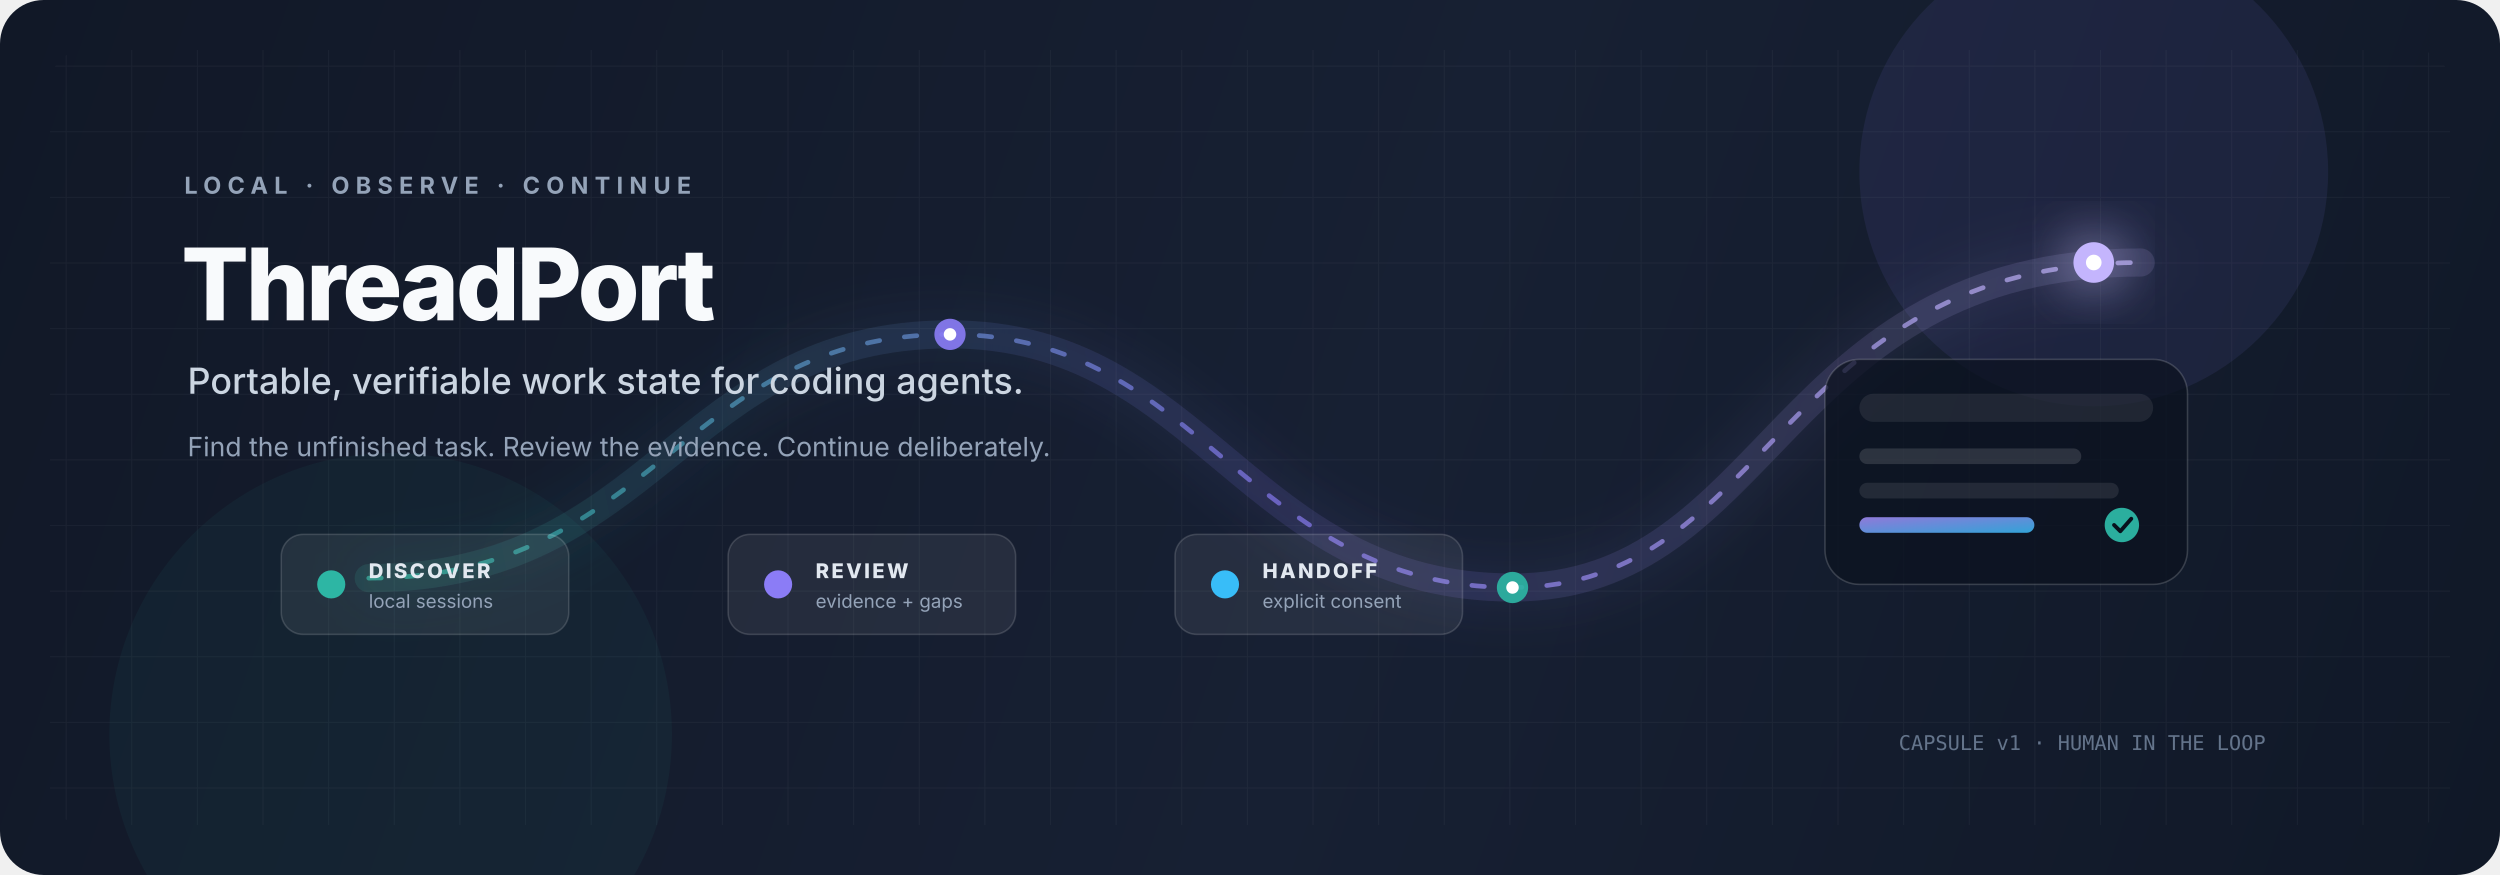
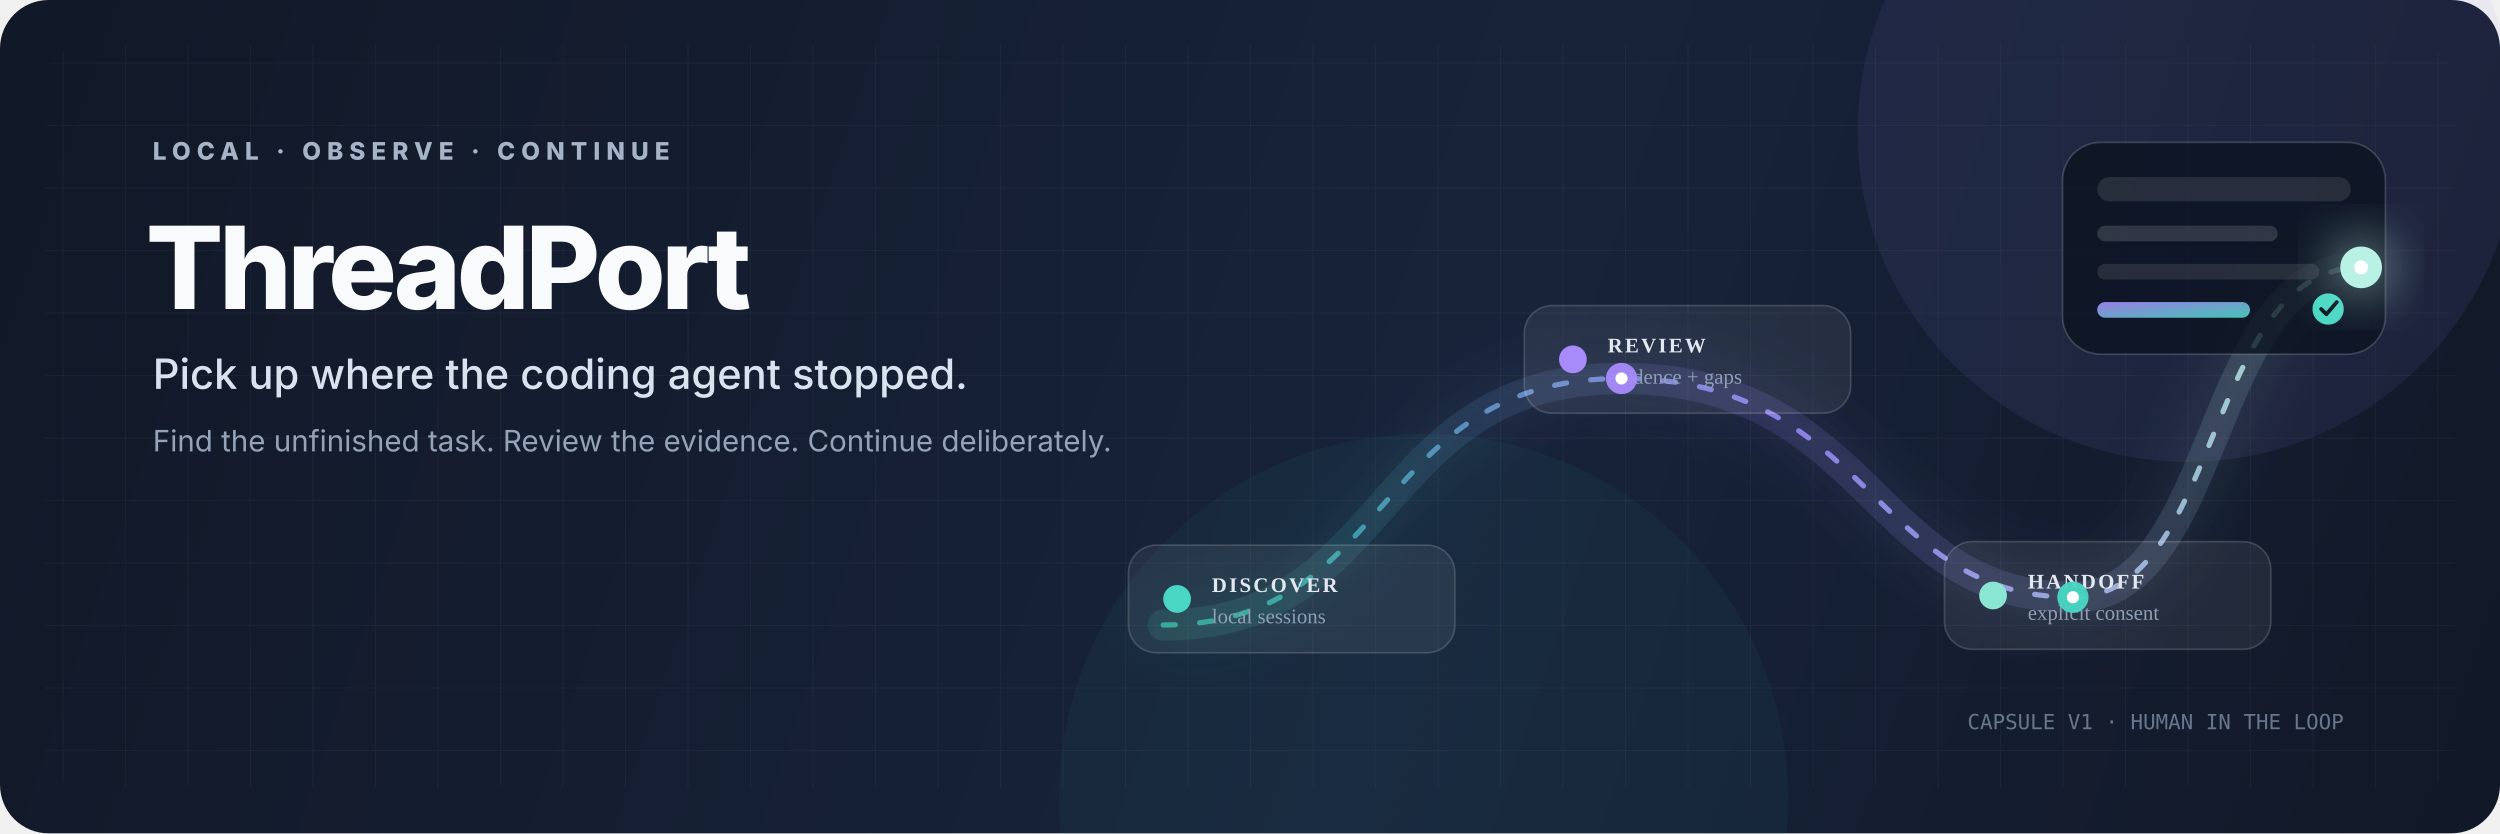
- <svg xmlns="http://www.w3.org/2000/svg" width="1600" height="560" viewBox="0 0 1600 560" fill="none" role="img" aria-labelledby="title desc">
+ <svg xmlns="http://www.w3.org/2000/svg" width="1440" height="480" viewBox="0 0 1440 480" fill="none" role="img" aria-labelledby="title desc">
  <defs>
-     <linearGradient id="bg" x1="0" y1="0" x2="1600" y2="560" gradientUnits="userSpaceOnUse">
+     <linearGradient id="bg" x1="0" y1="0" x2="1440" y2="480" gradientUnits="userSpaceOnUse">
      <stop stop-color="#111827" />
-       <stop offset="0.55" stop-color="#172033" />
-       <stop offset="1" stop-color="#101827" />
+       <stop offset="0.58" stop-color="#18233A" />
+       <stop offset="1" stop-color="#111827" />
    </linearGradient>
-     <linearGradient id="line" x1="280" y1="370" x2="1290" y2="165" gradientUnits="userSpaceOnUse">
+     <linearGradient id="route" x1="720" y1="360" x2="1280" y2="110" gradientUnits="userSpaceOnUse">
      <stop stop-color="#2DB6A4" />
-       <stop offset="0.52" stop-color="#8B7CF6" />
-       <stop offset="1" stop-color="#C4B5FD" />
+       <stop offset="0.52" stop-color="#9A8CFF" />
+       <stop offset="1" stop-color="#B9F2E4" />
    </linearGradient>
    <linearGradient id="capsule" x1="0" y1="0" x2="1" y2="1">
      <stop stop-color="#A78BFA" />
-       <stop offset="1" stop-color="#38BDF8" />
+       <stop offset="1" stop-color="#49D7C4" />
    </linearGradient>
-     <filter id="glow" x="-100%" y="-100%" width="300%" height="300%">
-       <feGaussianBlur stdDeviation="18" result="blur" />
+     <filter id="softGlow" x="-100%" y="-100%" width="300%" height="300%">
+       <feGaussianBlur stdDeviation="16" result="blur" />
      <feMerge>
        <feMergeNode in="blur" />
        <feMergeNode in="SourceGraphic" />
      </feMerge>
    </filter>
-     <pattern id="grid" width="42" height="42" patternUnits="userSpaceOnUse">
-       <path d="M42 0H0V42" stroke="#FFFFFF" stroke-opacity="0.045" stroke-width="1" />
+     <pattern id="grid" width="36" height="36" patternUnits="userSpaceOnUse">
+       <path d="M36 0H0V36" stroke="#FFFFFF" stroke-opacity="0.045" stroke-width="1" />
    </pattern>
  </defs>
-   <rect width="1600" height="560" rx="28" fill="url(#bg)" />
-   <rect x="32" y="32" width="1536" height="496" rx="22" fill="url(#grid)" />
-   <circle cx="1340" cy="110" r="150" fill="#8B7CF6" fill-opacity="0.09" />
-   <circle cx="250" cy="470" r="180" fill="#2DB6A4" fill-opacity="0.06" />
-   <g opacity="0.72">
-     <path d="M236 370C420 370 436 214 608 214C770 214 798 376 968 376C1134 376 1138 168 1370 168" stroke="url(#line)" stroke-width="3" stroke-linecap="round" stroke-dasharray="8 16" />
-     <path d="M236 370C420 370 436 214 608 214C770 214 798 376 968 376C1134 376 1138 168 1370 168" stroke="url(#line)" stroke-opacity="0.18" stroke-width="18" stroke-linecap="round" filter="url(#glow)" />
+   <rect width="1440" height="480" rx="28" fill="url(#bg)" />
+   <rect x="26" y="26" width="1388" height="428" rx="22" fill="url(#grid)" />
+   <circle cx="1260" cy="76" r="190" fill="#9A8CFF" fill-opacity="0.08" />
+   <circle cx="820" cy="460" r="210" fill="#2DB6A4" fill-opacity="0.06" />
+   <g font-family="Inter, ui-sans-serif, system-ui, -apple-system, BlinkMacSystemFont, 'Segoe UI', sans-serif">
+     <text x="88" y="92" fill="#A7B4C7" font-size="14" font-weight="800" letter-spacing="3.5">LOCAL · OBSERVE · CONTINUE</text>
+     <text x="84" y="178" fill="#F8FAFC" font-size="66" font-weight="800" letter-spacing="-2.5">ThreadPort</text>
+     <text x="88" y="224" fill="#D9E3F0" font-size="24" font-weight="550">Pick up where the coding agent stopped.</text>
+     <text x="88" y="260" fill="#94A3B8" font-size="17">Find the unfinished task. Review the evidence. Continue deliberately.</text>
  </g>
-   <g font-family="Inter, ui-sans-serif, system-ui, -apple-system, BlinkMacSystemFont, 'Segoe UI', sans-serif">
-     <text x="118" y="124" fill="#94A3B8" font-size="15" font-weight="700" letter-spacing="4">LOCAL · OBSERVE · CONTINUE</text>
-     <text x="116" y="205" fill="#F8FAFC" font-size="64" font-weight="800" letter-spacing="-2">ThreadPort</text>
-     <text x="120" y="252" fill="#CBD5E1" font-size="23" font-weight="500">Portable, verifiable work state for coding agents.</text>
-     <text x="120" y="292" fill="#94A3B8" font-size="17">Find the unfinished task. Review the evidence. Continue deliberately.</text>
-     <g transform="translate(180 342)">
-       <rect width="184" height="64" rx="14" fill="#FFFFFF" fill-opacity="0.07" stroke="#FFFFFF" stroke-opacity="0.15" />
-       <circle cx="32" cy="32" r="9" fill="#2DB6A4" />
-       <text x="56" y="28" fill="#E2E8F0" font-size="13" font-weight="800" letter-spacing="1.5">DISCOVER</text>
-       <text x="56" y="47" fill="#94A3B8" font-size="12">local sessions</text>
-     </g>
-     <g transform="translate(466 342)">
-       <rect width="184" height="64" rx="14" fill="#FFFFFF" fill-opacity="0.07" stroke="#FFFFFF" stroke-opacity="0.15" />
-       <circle cx="32" cy="32" r="9" fill="#8B7CF6" />
-       <text x="56" y="28" fill="#E2E8F0" font-size="13" font-weight="800" letter-spacing="1.5">REVIEW</text>
-       <text x="56" y="47" fill="#94A3B8" font-size="12">evidence + gaps</text>
-     </g>
-     <g transform="translate(752 342)">
-       <rect width="184" height="64" rx="14" fill="#FFFFFF" fill-opacity="0.07" stroke="#FFFFFF" stroke-opacity="0.15" />
-       <circle cx="32" cy="32" r="9" fill="#38BDF8" />
-       <text x="56" y="28" fill="#E2E8F0" font-size="13" font-weight="800" letter-spacing="1.5">HANDOFF</text>
-       <text x="56" y="47" fill="#94A3B8" font-size="12">explicit consent</text>
-     </g>
+   <g opacity="0.86">
+     <path d="M670 360C804 360 790 218 934 218C1078 218 1078 344 1194 344C1280 344 1270 154 1360 154" stroke="url(#route)" stroke-width="3" stroke-linecap="round" stroke-dasharray="7 14" />
+     <path d="M670 360C804 360 790 218 934 218C1078 218 1078 344 1194 344C1280 344 1270 154 1360 154" stroke="url(#route)" stroke-opacity="0.16" stroke-width="18" stroke-linecap="round" filter="url(#softGlow)" />
  </g>
-   <g transform="translate(1168 230)">
-     <rect x="0" y="0" width="232" height="144" rx="22" fill="#0B1220" fill-opacity="0.74" stroke="#FFFFFF" stroke-opacity="0.17" />
-     <rect x="22" y="22" width="188" height="18" rx="9" fill="#FFFFFF" fill-opacity="0.08" />
-     <rect x="22" y="57" width="142" height="10" rx="5" fill="#FFFFFF" fill-opacity="0.13" />
-     <rect x="22" y="79" width="166" height="10" rx="5" fill="#FFFFFF" fill-opacity="0.09" />
-     <rect x="22" y="101" width="112" height="10" rx="5" fill="url(#capsule)" fill-opacity="0.85" />
-     <circle cx="190" cy="106" r="11" fill="#2DB6A4" fill-opacity="0.95" />
-     <path d="M185 106L189 110L196 102" stroke="#07111C" stroke-width="2.5" stroke-linecap="round" stroke-linejoin="round" />
+   <g transform="translate(650 314)">
+     <rect width="188" height="62" rx="16" fill="#FFFFFF" fill-opacity="0.07" stroke="#FFFFFF" stroke-opacity="0.16" />
+     <circle cx="28" cy="31" r="8" fill="#49D7C4" />
+     <text x="48" y="27" fill="#E2E8F0" font-size="12" font-weight="800" letter-spacing="1.3">DISCOVER</text>
+     <text x="48" y="45" fill="#8FA0B6" font-size="12">local sessions</text>
  </g>
-   <g transform="translate(1340 168)" filter="url(#glow)">
-     <circle r="13" fill="#C4B5FD" />
-     <circle r="5" fill="#FFFFFF" />
+   <g transform="translate(878 176)">
+     <rect width="188" height="62" rx="16" fill="#FFFFFF" fill-opacity="0.07" stroke="#FFFFFF" stroke-opacity="0.16" />
+     <circle cx="28" cy="31" r="8" fill="#A78BFA" />
+     <text x="48" y="27" fill="#E2E8F0" font-size="12" font-weight="800" letter-spacing="1.3">REVIEW</text>
+     <text x="48" y="45" fill="#8FA0B6" font-size="12">evidence + gaps</text>
  </g>
-   <g transform="translate(608 214)">
-     <circle r="10" fill="#8B7CF6" fill-opacity="0.9" />
+   <g transform="translate(1120 312)">
+     <rect width="188" height="62" rx="16" fill="#FFFFFF" fill-opacity="0.07" stroke="#FFFFFF" stroke-opacity="0.16" />
+     <circle cx="28" cy="31" r="8" fill="#8AE6D3" />
+     <text x="48" y="27" fill="#E2E8F0" font-size="12" font-weight="800" letter-spacing="1.3">HANDOFF</text>
+     <text x="48" y="45" fill="#8FA0B6" font-size="12">explicit consent</text>
+   </g>
+   <g transform="translate(1188 82)">
+     <rect width="186" height="122" rx="22" fill="#0B1220" fill-opacity="0.78" stroke="#FFFFFF" stroke-opacity="0.17" />
+     <rect x="20" y="20" width="146" height="14" rx="7" fill="#FFFFFF" fill-opacity="0.10" />
+     <rect x="20" y="48" width="104" height="9" rx="4.5" fill="#FFFFFF" fill-opacity="0.14" />
+     <rect x="20" y="70" width="128" height="9" rx="4.5" fill="#FFFFFF" fill-opacity="0.10" />
+     <rect x="20" y="92" width="88" height="9" rx="4.5" fill="url(#capsule)" fill-opacity="0.9" />
+     <circle cx="153" cy="96" r="9" fill="#49D7C4" />
+     <path d="M149 96L152 99L158 92" stroke="#07111C" stroke-width="2.2" stroke-linecap="round" stroke-linejoin="round" />
+   </g>
+   <g transform="translate(1360 154)" filter="url(#softGlow)">
+     <circle r="12" fill="#B9F2E4" />
    <circle r="4" fill="#FFFFFF" />
  </g>
-   <g transform="translate(968 376)">
-     <circle r="10" fill="#2DB6A4" fill-opacity="0.9" />
-     <circle r="4" fill="#FFFFFF" />
+   <g transform="translate(934 218)">
+     <circle r="9" fill="#A78BFA" fill-opacity="0.95" />
+     <circle r="3.5" fill="#FFFFFF" />
  </g>
-   <text x="1450" y="480" text-anchor="end" fill="#64748B" font-family="ui-monospace, SFMono-Regular, Menlo, Consolas, monospace" font-size="13">CAPSULE v1 · HUMAN IN THE LOOP</text>
+   <g transform="translate(1194 344)">
+     <circle r="9" fill="#49D7C4" fill-opacity="0.95" />
+     <circle r="3.5" fill="#FFFFFF" />
+   </g>
+   <text x="1350" y="420" text-anchor="end" fill="#68778C" font-family="ui-monospace, SFMono-Regular, Menlo, Consolas, monospace" font-size="12">CAPSULE V1 · HUMAN IN THE LOOP</text>
</svg>
